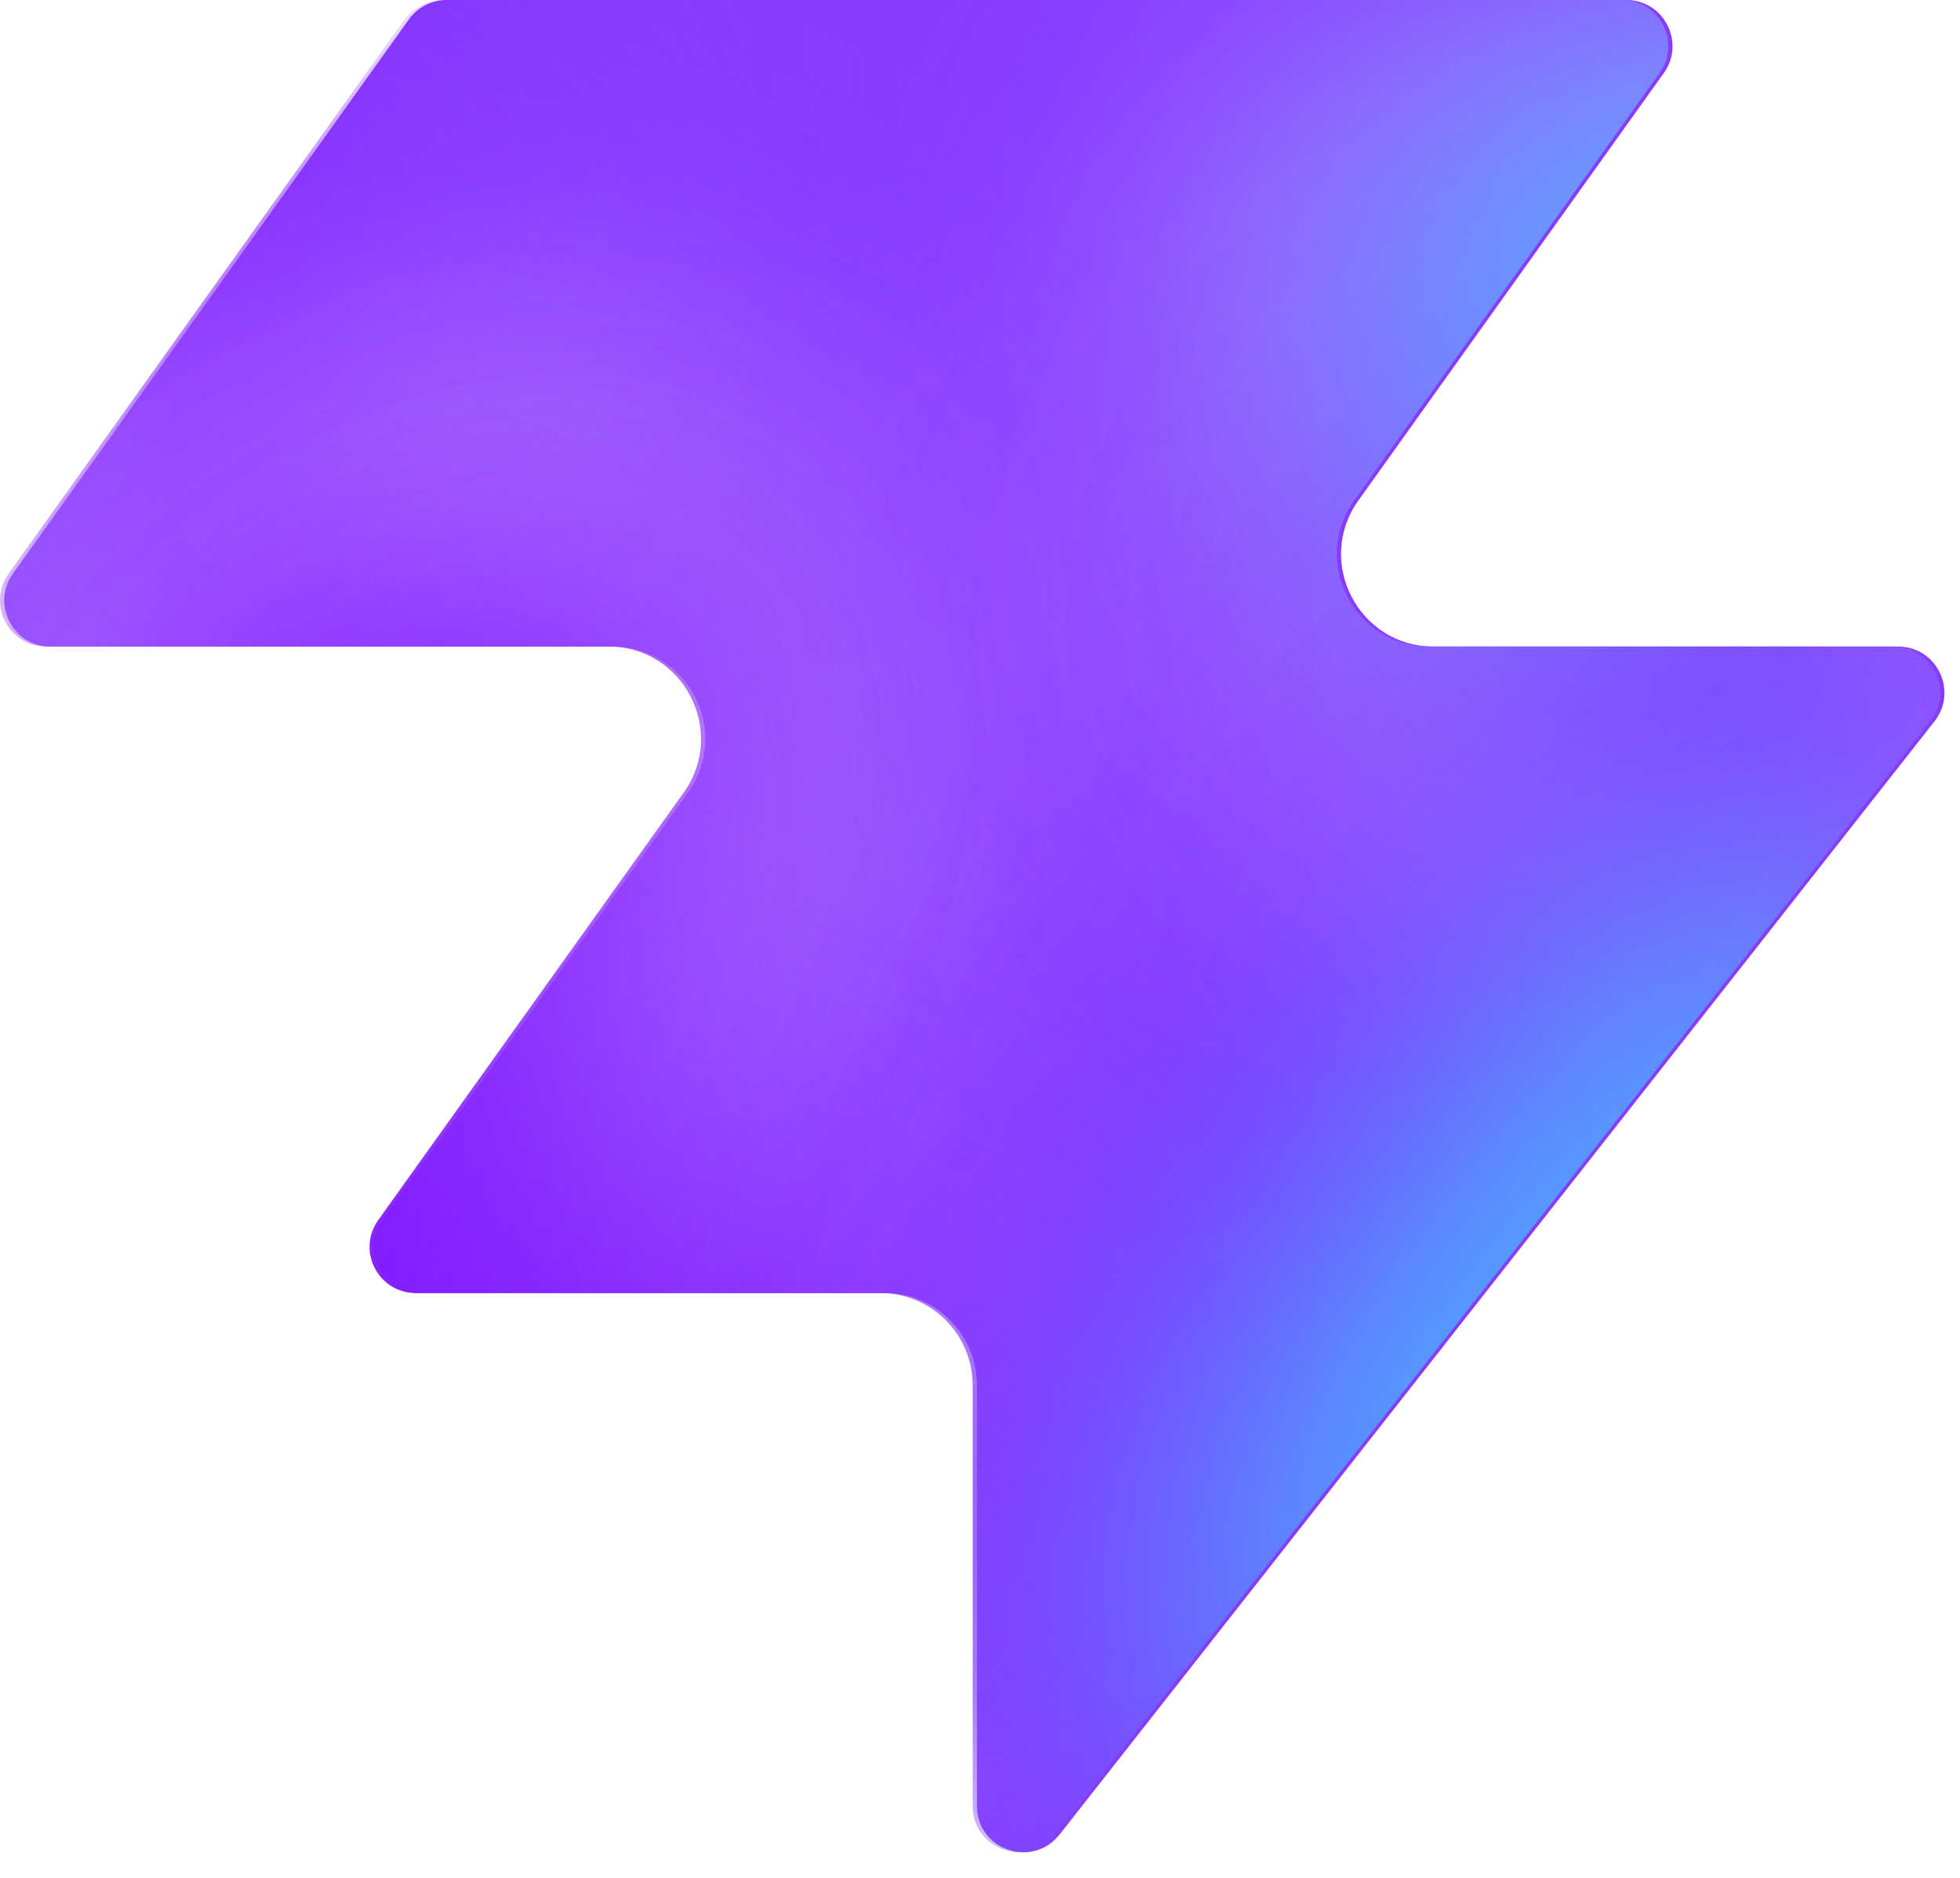
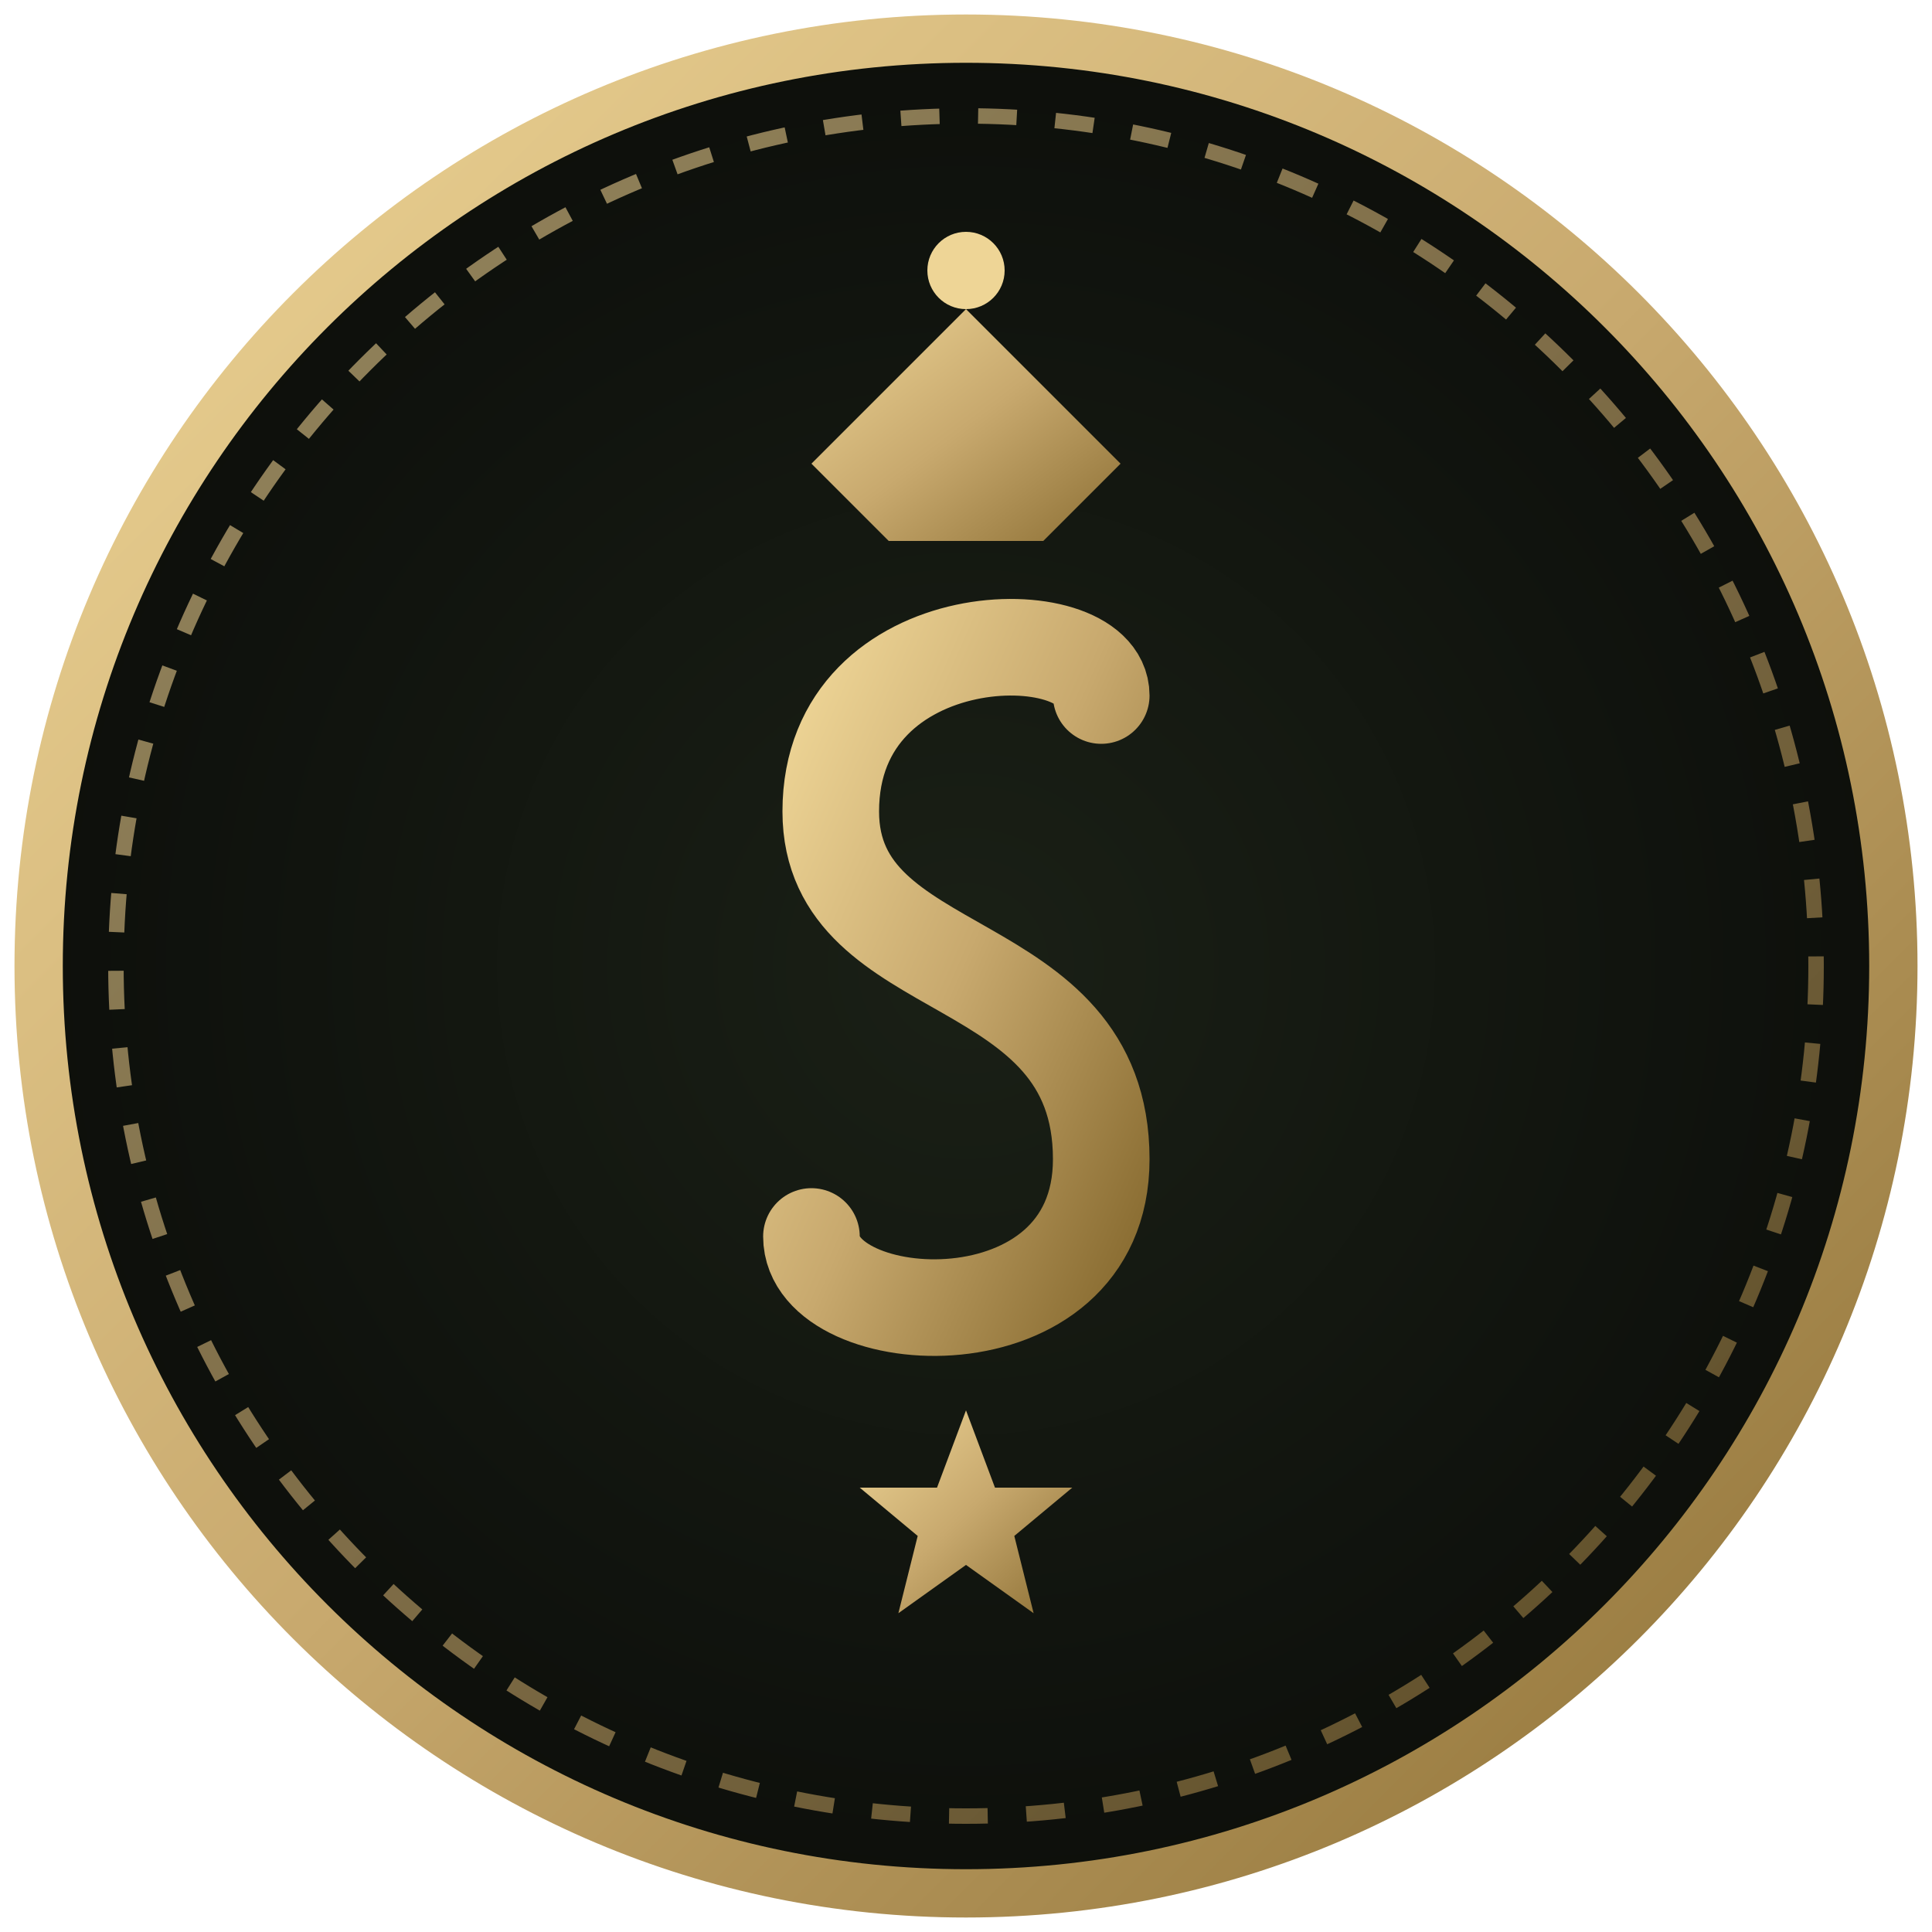
- <svg xmlns="http://www.w3.org/2000/svg" width="48" height="46" fill="none" viewBox="0 0 48 46">
-   <path fill="#863bff" d="M25.946 44.938c-.664.845-2.021.375-2.021-.698V33.937a2.26 2.26 0 0 0-2.262-2.262H10.287c-.92 0-1.456-1.04-.92-1.788l7.48-10.471c1.07-1.497 0-3.578-1.842-3.578H1.237c-.92 0-1.456-1.04-.92-1.788L10.013.474c.214-.297.556-.474.92-.474h28.894c.92 0 1.456 1.04.92 1.788l-7.48 10.471c-1.07 1.498 0 3.579 1.842 3.579h11.377c.943 0 1.473 1.088.89 1.83L25.947 44.94z" style="fill:#863bff;fill:color(display-p3 .525 .23 1);fill-opacity:1" />
-   <mask id="a" width="48" height="46" x="0" y="0" maskUnits="userSpaceOnUse" style="mask-type:alpha">
-     <path fill="#000" d="M25.842 44.938c-.664.844-2.021.375-2.021-.698V33.937a2.26 2.26 0 0 0-2.262-2.262H10.183c-.92 0-1.456-1.04-.92-1.788l7.48-10.471c1.07-1.498 0-3.579-1.842-3.579H1.133c-.92 0-1.456-1.04-.92-1.787L9.91.473c.214-.297.556-.474.92-.474h28.894c.92 0 1.456 1.04.92 1.788l-7.48 10.471c-1.07 1.498 0 3.578 1.842 3.578h11.377c.943 0 1.473 1.088.89 1.832L25.843 44.94z" style="fill:#000;fill-opacity:1" />
-   </mask>
-   <g mask="url(#a)">
-     <g filter="url(#b)">
-       <ellipse cx="5.508" cy="14.704" fill="#ede6ff" rx="5.508" ry="14.704" style="fill:#ede6ff;fill:color(display-p3 .927 .903 1);fill-opacity:1" transform="matrix(.00324 1 1 -.00324 -4.47 31.516)" />
-     </g>
-     <g filter="url(#c)">
-       <ellipse cx="10.399" cy="29.851" fill="#ede6ff" rx="10.399" ry="29.851" style="fill:#ede6ff;fill:color(display-p3 .927 .903 1);fill-opacity:1" transform="matrix(.00324 1 1 -.00324 -39.328 7.883)" />
-     </g>
-     <g filter="url(#d)">
-       <ellipse cx="5.508" cy="30.487" fill="#7e14ff" rx="5.508" ry="30.487" style="fill:#7e14ff;fill:color(display-p3 .492 .077 1);fill-opacity:1" transform="rotate(89.814 -25.913 -14.639)scale(1 -1)" />
-     </g>
-     <g filter="url(#e)">
-       <ellipse cx="5.508" cy="30.599" fill="#7e14ff" rx="5.508" ry="30.599" style="fill:#7e14ff;fill:color(display-p3 .492 .077 1);fill-opacity:1" transform="rotate(89.814 -32.644 -3.334)scale(1 -1)" />
-     </g>
-     <g filter="url(#f)">
-       <ellipse cx="5.508" cy="30.599" fill="#7e14ff" rx="5.508" ry="30.599" style="fill:#7e14ff;fill:color(display-p3 .492 .077 1);fill-opacity:1" transform="matrix(.00324 1 1 -.00324 -34.34 30.47)" />
-     </g>
-     <g filter="url(#g)">
-       <ellipse cx="14.072" cy="22.078" fill="#ede6ff" rx="14.072" ry="22.078" style="fill:#ede6ff;fill:color(display-p3 .927 .903 1);fill-opacity:1" transform="rotate(93.35 24.506 48.493)scale(-1 1)" />
-     </g>
-     <g filter="url(#h)">
-       <ellipse cx="3.47" cy="21.501" fill="#7e14ff" rx="3.47" ry="21.501" style="fill:#7e14ff;fill:color(display-p3 .492 .077 1);fill-opacity:1" transform="rotate(89.009 28.708 47.59)scale(-1 1)" />
-     </g>
-     <g filter="url(#i)">
-       <ellipse cx="3.47" cy="21.501" fill="#7e14ff" rx="3.47" ry="21.501" style="fill:#7e14ff;fill:color(display-p3 .492 .077 1);fill-opacity:1" transform="rotate(89.009 28.708 47.59)scale(-1 1)" />
-     </g>
-     <g filter="url(#j)">
-       <ellipse cx=".387" cy="8.972" fill="#7e14ff" rx="4.407" ry="29.108" style="fill:#7e14ff;fill:color(display-p3 .492 .077 1);fill-opacity:1" transform="rotate(39.51 .387 8.972)" />
-     </g>
-     <g filter="url(#k)">
-       <ellipse cx="47.523" cy="-6.092" fill="#7e14ff" rx="4.407" ry="29.108" style="fill:#7e14ff;fill:color(display-p3 .492 .077 1);fill-opacity:1" transform="rotate(37.892 47.523 -6.092)" />
-     </g>
-     <g filter="url(#l)">
-       <ellipse cx="41.412" cy="6.333" fill="#47bfff" rx="5.971" ry="9.665" style="fill:#47bfff;fill:color(display-p3 .28 .748 1);fill-opacity:1" transform="rotate(37.892 41.412 6.333)" />
-     </g>
-     <g filter="url(#m)">
-       <ellipse cx="-1.879" cy="38.332" fill="#7e14ff" rx="4.407" ry="29.108" style="fill:#7e14ff;fill:color(display-p3 .492 .077 1);fill-opacity:1" transform="rotate(37.892 -1.88 38.332)" />
-     </g>
-     <g filter="url(#n)">
-       <ellipse cx="-1.879" cy="38.332" fill="#7e14ff" rx="4.407" ry="29.108" style="fill:#7e14ff;fill:color(display-p3 .492 .077 1);fill-opacity:1" transform="rotate(37.892 -1.88 38.332)" />
-     </g>
-     <g filter="url(#o)">
-       <ellipse cx="35.651" cy="29.907" fill="#7e14ff" rx="4.407" ry="29.108" style="fill:#7e14ff;fill:color(display-p3 .492 .077 1);fill-opacity:1" transform="rotate(37.892 35.651 29.907)" />
-     </g>
-     <g filter="url(#p)">
-       <ellipse cx="38.418" cy="32.4" fill="#47bfff" rx="5.971" ry="15.297" style="fill:#47bfff;fill:color(display-p3 .28 .748 1);fill-opacity:1" transform="rotate(37.892 38.418 32.4)" />
-     </g>
-   </g>
+ <svg xmlns="http://www.w3.org/2000/svg" viewBox="0 0 100 100">
  <defs>
-     <filter id="b" width="60.045" height="41.654" x="-19.77" y="16.149" color-interpolation-filters="sRGB" filterUnits="userSpaceOnUse">
-       <feFlood flood-opacity="0" result="BackgroundImageFix" />
-       <feBlend in="SourceGraphic" in2="BackgroundImageFix" result="shape" />
-       <feGaussianBlur result="effect1_foregroundBlur_2002_17158" stdDeviation="7.659" />
-     </filter>
-     <filter id="c" width="90.34" height="51.437" x="-54.613" y="-7.533" color-interpolation-filters="sRGB" filterUnits="userSpaceOnUse">
-       <feFlood flood-opacity="0" result="BackgroundImageFix" />
-       <feBlend in="SourceGraphic" in2="BackgroundImageFix" result="shape" />
-       <feGaussianBlur result="effect1_foregroundBlur_2002_17158" stdDeviation="7.659" />
-     </filter>
-     <filter id="d" width="79.355" height="29.4" x="-49.64" y="2.03" color-interpolation-filters="sRGB" filterUnits="userSpaceOnUse">
-       <feFlood flood-opacity="0" result="BackgroundImageFix" />
-       <feBlend in="SourceGraphic" in2="BackgroundImageFix" result="shape" />
-       <feGaussianBlur result="effect1_foregroundBlur_2002_17158" stdDeviation="4.596" />
-     </filter>
-     <filter id="e" width="79.579" height="29.4" x="-45.045" y="20.029" color-interpolation-filters="sRGB" filterUnits="userSpaceOnUse">
-       <feFlood flood-opacity="0" result="BackgroundImageFix" />
-       <feBlend in="SourceGraphic" in2="BackgroundImageFix" result="shape" />
-       <feGaussianBlur result="effect1_foregroundBlur_2002_17158" stdDeviation="4.596" />
-     </filter>
-     <filter id="f" width="79.579" height="29.4" x="-43.513" y="21.178" color-interpolation-filters="sRGB" filterUnits="userSpaceOnUse">
-       <feFlood flood-opacity="0" result="BackgroundImageFix" />
-       <feBlend in="SourceGraphic" in2="BackgroundImageFix" result="shape" />
-       <feGaussianBlur result="effect1_foregroundBlur_2002_17158" stdDeviation="4.596" />
-     </filter>
-     <filter id="g" width="74.749" height="58.852" x="15.756" y="-17.901" color-interpolation-filters="sRGB" filterUnits="userSpaceOnUse">
-       <feFlood flood-opacity="0" result="BackgroundImageFix" />
-       <feBlend in="SourceGraphic" in2="BackgroundImageFix" result="shape" />
-       <feGaussianBlur result="effect1_foregroundBlur_2002_17158" stdDeviation="7.659" />
-     </filter>
-     <filter id="h" width="61.377" height="25.362" x="23.548" y="2.284" color-interpolation-filters="sRGB" filterUnits="userSpaceOnUse">
-       <feFlood flood-opacity="0" result="BackgroundImageFix" />
-       <feBlend in="SourceGraphic" in2="BackgroundImageFix" result="shape" />
-       <feGaussianBlur result="effect1_foregroundBlur_2002_17158" stdDeviation="4.596" />
-     </filter>
-     <filter id="i" width="61.377" height="25.362" x="23.548" y="2.284" color-interpolation-filters="sRGB" filterUnits="userSpaceOnUse">
-       <feFlood flood-opacity="0" result="BackgroundImageFix" />
-       <feBlend in="SourceGraphic" in2="BackgroundImageFix" result="shape" />
-       <feGaussianBlur result="effect1_foregroundBlur_2002_17158" stdDeviation="4.596" />
-     </filter>
-     <filter id="j" width="56.045" height="63.649" x="-27.636" y="-22.853" color-interpolation-filters="sRGB" filterUnits="userSpaceOnUse">
-       <feFlood flood-opacity="0" result="BackgroundImageFix" />
-       <feBlend in="SourceGraphic" in2="BackgroundImageFix" result="shape" />
-       <feGaussianBlur result="effect1_foregroundBlur_2002_17158" stdDeviation="4.596" />
-     </filter>
-     <filter id="k" width="54.814" height="64.646" x="20.116" y="-38.415" color-interpolation-filters="sRGB" filterUnits="userSpaceOnUse">
-       <feFlood flood-opacity="0" result="BackgroundImageFix" />
-       <feBlend in="SourceGraphic" in2="BackgroundImageFix" result="shape" />
-       <feGaussianBlur result="effect1_foregroundBlur_2002_17158" stdDeviation="4.596" />
-     </filter>
-     <filter id="l" width="33.541" height="35.313" x="24.641" y="-11.323" color-interpolation-filters="sRGB" filterUnits="userSpaceOnUse">
-       <feFlood flood-opacity="0" result="BackgroundImageFix" />
-       <feBlend in="SourceGraphic" in2="BackgroundImageFix" result="shape" />
-       <feGaussianBlur result="effect1_foregroundBlur_2002_17158" stdDeviation="4.596" />
-     </filter>
-     <filter id="m" width="54.814" height="64.646" x="-29.286" y="6.009" color-interpolation-filters="sRGB" filterUnits="userSpaceOnUse">
-       <feFlood flood-opacity="0" result="BackgroundImageFix" />
-       <feBlend in="SourceGraphic" in2="BackgroundImageFix" result="shape" />
-       <feGaussianBlur result="effect1_foregroundBlur_2002_17158" stdDeviation="4.596" />
-     </filter>
-     <filter id="n" width="54.814" height="64.646" x="-29.286" y="6.009" color-interpolation-filters="sRGB" filterUnits="userSpaceOnUse">
-       <feFlood flood-opacity="0" result="BackgroundImageFix" />
-       <feBlend in="SourceGraphic" in2="BackgroundImageFix" result="shape" />
-       <feGaussianBlur result="effect1_foregroundBlur_2002_17158" stdDeviation="4.596" />
-     </filter>
-     <filter id="o" width="54.814" height="64.646" x="8.244" y="-2.416" color-interpolation-filters="sRGB" filterUnits="userSpaceOnUse">
-       <feFlood flood-opacity="0" result="BackgroundImageFix" />
-       <feBlend in="SourceGraphic" in2="BackgroundImageFix" result="shape" />
-       <feGaussianBlur result="effect1_foregroundBlur_2002_17158" stdDeviation="4.596" />
-     </filter>
-     <filter id="p" width="39.409" height="43.623" x="18.713" y="10.588" color-interpolation-filters="sRGB" filterUnits="userSpaceOnUse">
-       <feFlood flood-opacity="0" result="BackgroundImageFix" />
-       <feBlend in="SourceGraphic" in2="BackgroundImageFix" result="shape" />
-       <feGaussianBlur result="effect1_foregroundBlur_2002_17158" stdDeviation="4.596" />
-     </filter>
+     <linearGradient id="goldGrad" x1="0%" y1="0%" x2="100%" y2="100%">
+       <stop offset="0%" stop-color="#EED596" />
+       <stop offset="50%" stop-color="#C8A96E" />
+       <stop offset="100%" stop-color="#8C6F34" />
+     </linearGradient>
+     <radialGradient id="bgGrad" cx="50%" cy="50%" r="50%">
+       <stop offset="0%" stop-color="#1A2016" />
+       <stop offset="100%" stop-color="#0D0F0B" />
+     </radialGradient>
  </defs>
+   <circle cx="50" cy="50" r="48" fill="url(#bgGrad)" stroke="url(#goldGrad)" stroke-width="2.5" />
+   <circle cx="50" cy="50" r="44" fill="none" stroke="url(#goldGrad)" stroke-width="0.8" stroke-dasharray="2 2" opacity="0.6" />
+   <path d="M42 24 L50 16 L58 24 L54 28 L46 28 Z" fill="url(#goldGrad)" />
+   <circle cx="50" cy="14" r="2" fill="#EED596" />
+   <path d="M57 36 C57 32 43 32 43 42 C43 51 57 49 57 60 C57 70 42 69 42 64" fill="none" stroke="url(#goldGrad)" stroke-width="5" stroke-linecap="round" />
+   <polygon points="50,73 51.5,77 55.5,77 52.5,79.5 53.5,83.5 50,81 46.5,83.5 47.5,79.5 44.5,77 48.5,77" fill="url(#goldGrad)" />
</svg>
